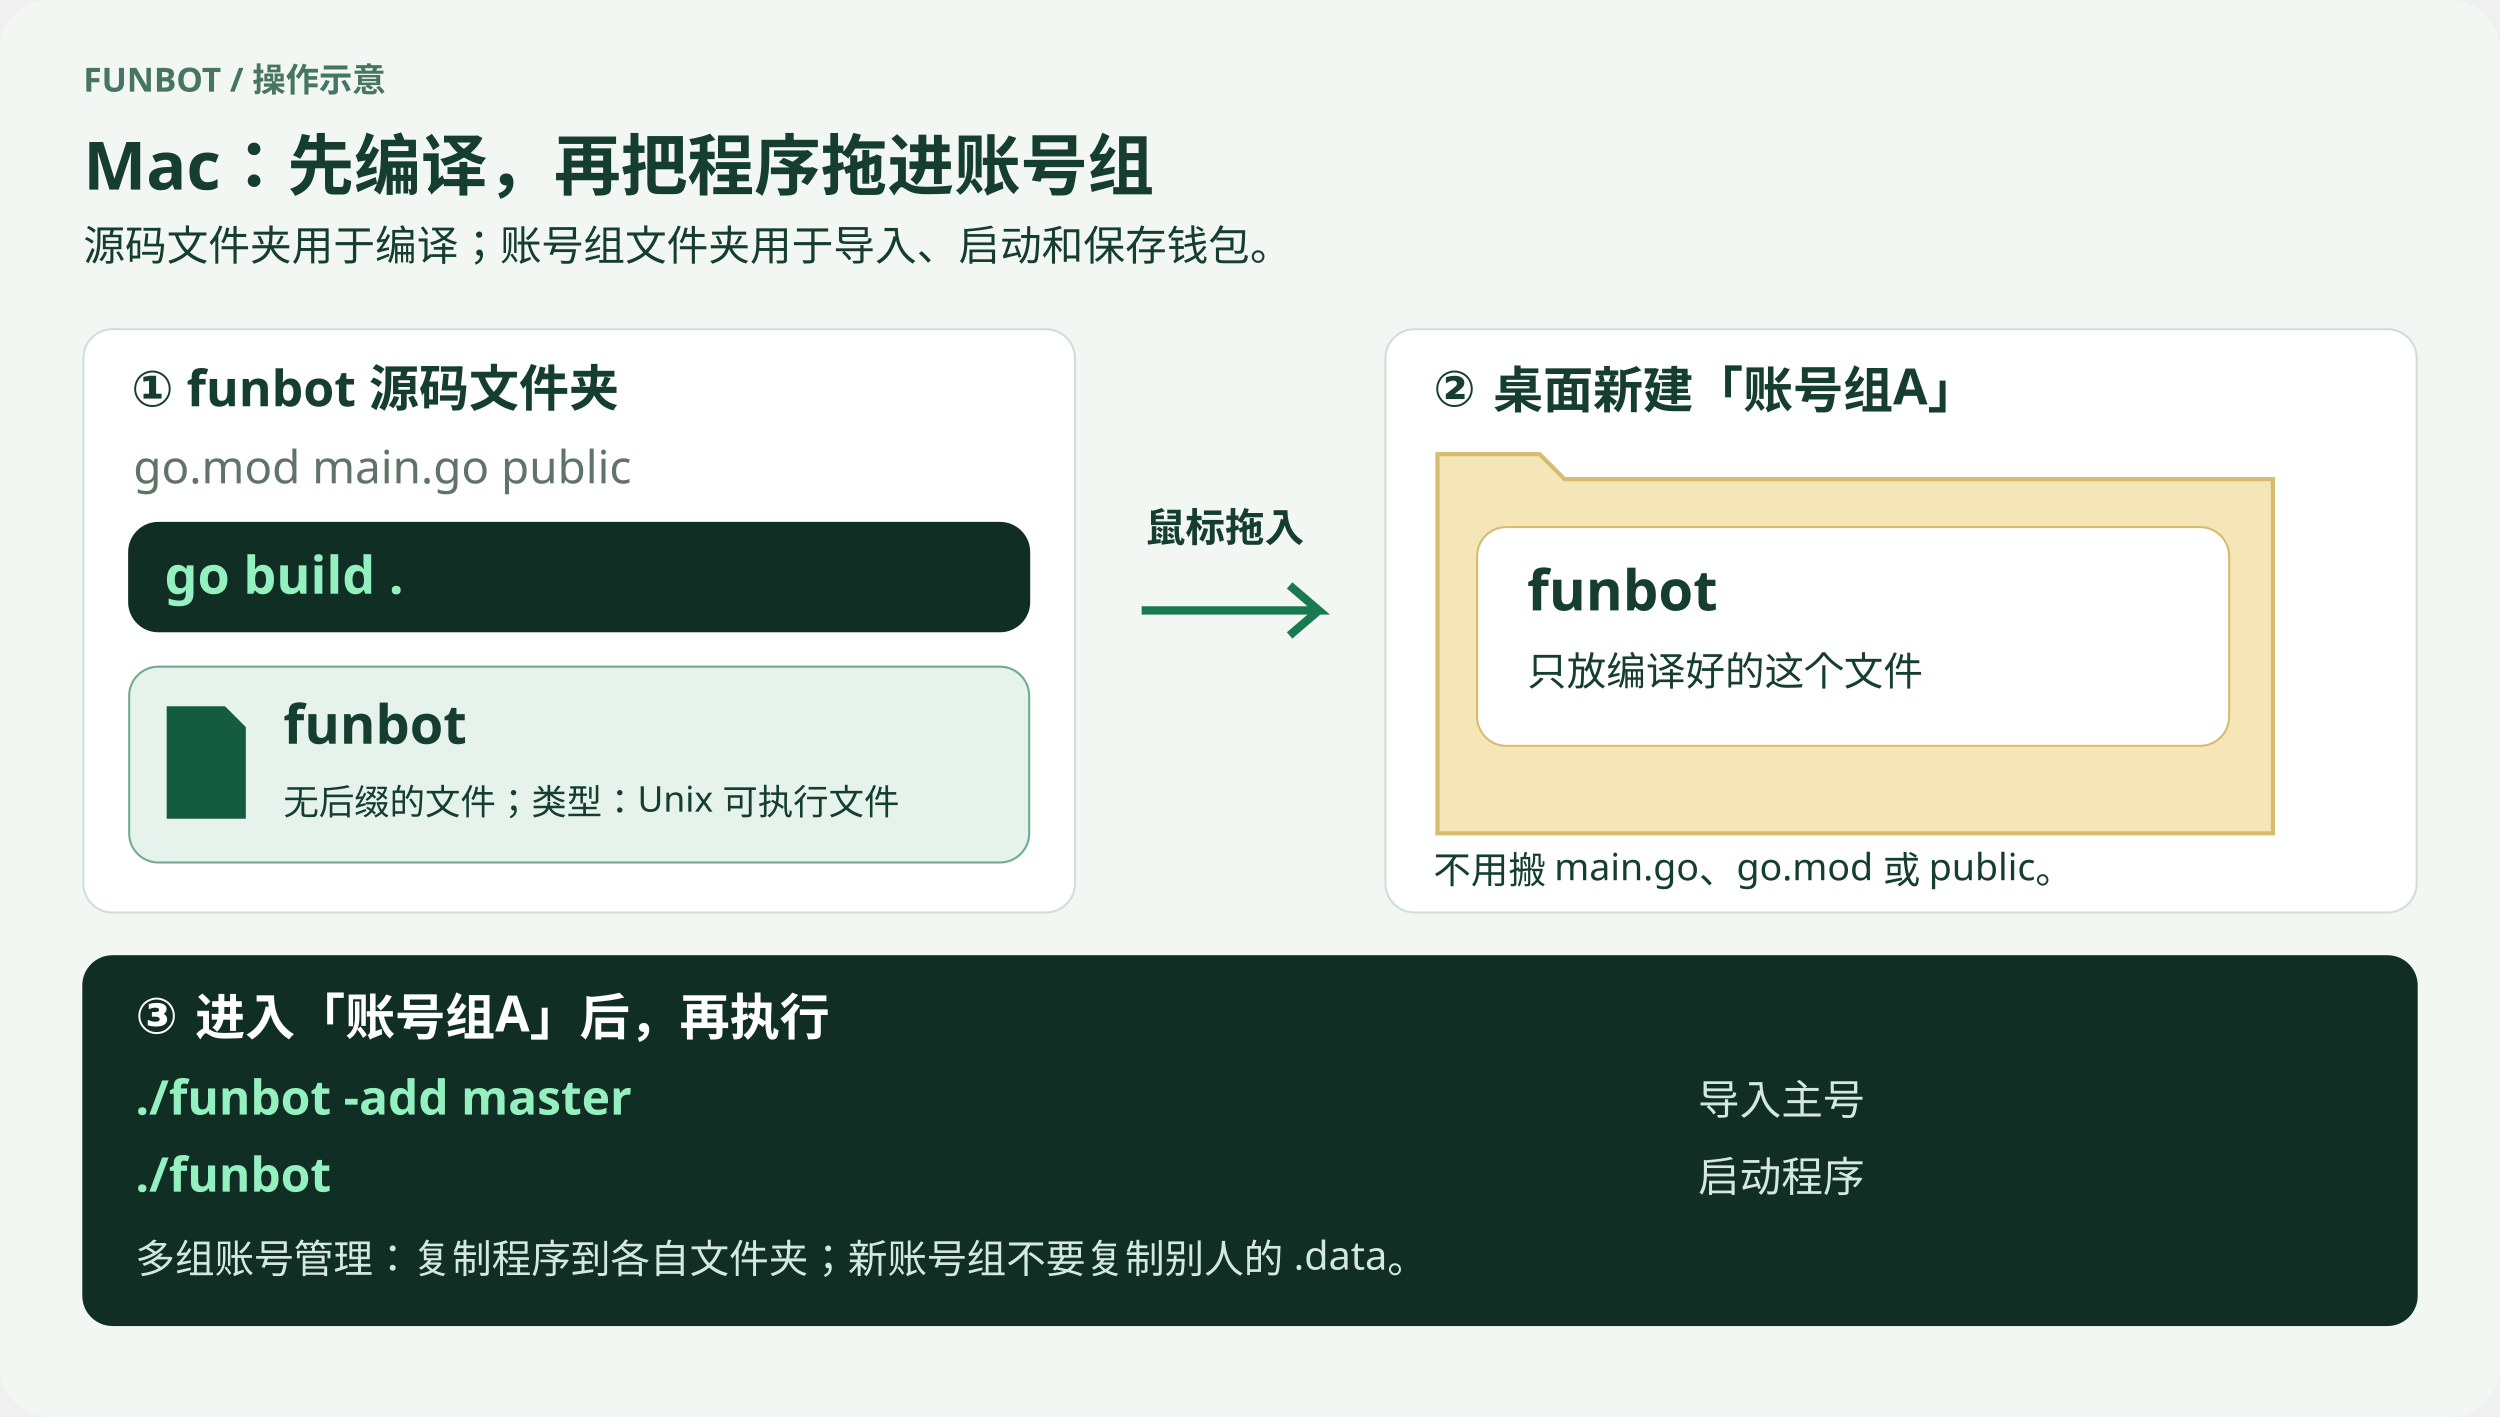
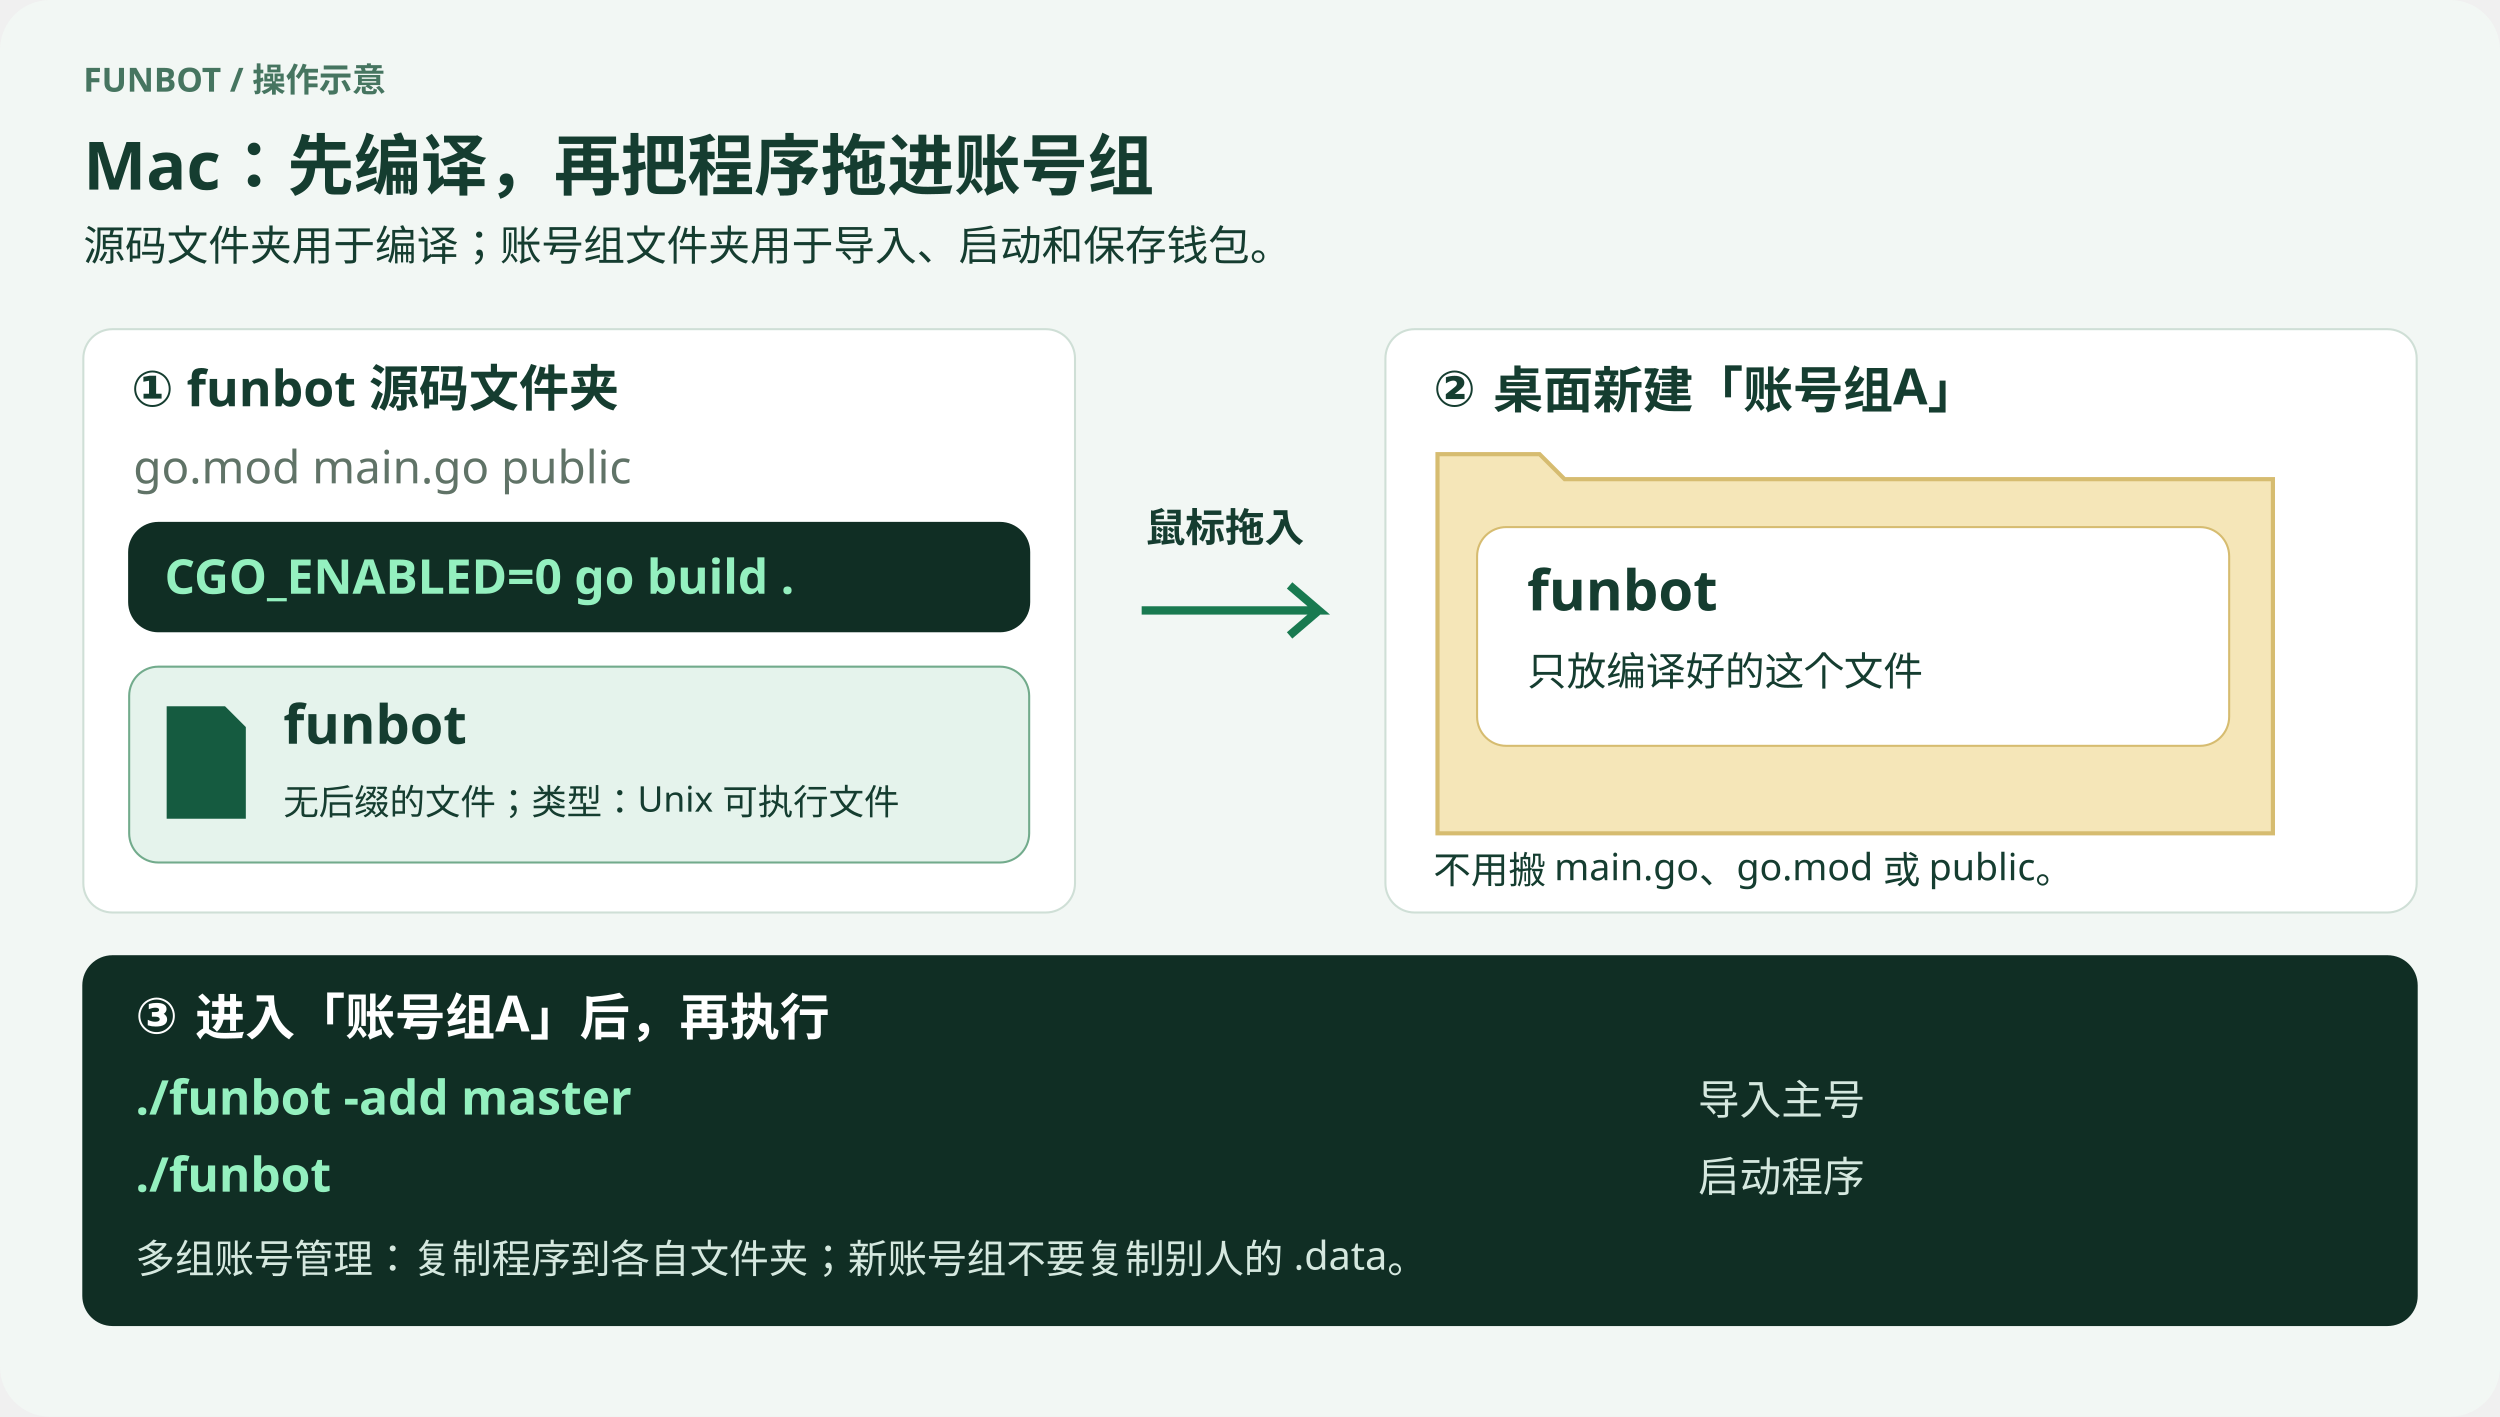
<svg xmlns="http://www.w3.org/2000/svg" width="1200" height="680" viewBox="0 0 1200 680" role="img" aria-labelledby="title desc">
  <rect width="1200" height="680" rx="24" fill="#f2f7f4" />
  <text x="40" y="44" fill="#467560" font-family="PingFang SC,Microsoft YaHei,sans-serif" font-size="16" font-weight="700">FUNBOT  /  操作示意</text>
  <text x="40" y="91" fill="#153d30" font-family="PingFang SC,Microsoft YaHei,sans-serif" font-size="32" font-weight="700">Mac：先编译，再把程序拖进账号组</text>
  <text x="40" y="125" fill="#153d30" font-family="PingFang SC,Microsoft YaHei,sans-serif" font-size="20" font-weight="500">源码文件夹用于编译；账号组文件夹用于导入、启动和保存钱包。</text>
  <rect x="40" y="158" width="476" height="280" rx="14" fill="#fff" stroke="#cfdfd6" />
  <text x="63" y="195" fill="#153d30" font-family="PingFang SC,Microsoft YaHei,sans-serif" font-size="24" font-weight="700">① funbot 源码文件夹</text>
  <text x="64" y="232" fill="#607367" font-family="PingFang SC,Microsoft YaHei,sans-serif" font-size="22" font-weight="500">go.mod    main.go    public</text>
  <rect x="62" y="251" width="432" height="52" rx="14" fill="#102e24" stroke="#102e24" />
-   <text x="79" y="285" fill="#94f0bf" font-family="PingFang SC,Microsoft YaHei,sans-serif" font-size="25" font-weight="600">go build .</text>
+   <text x="79" y="285" fill="#94f0bf" font-family="PingFang SC,Microsoft YaHei,sans-serif" font-size="23" font-weight="600">CGO_ENABLED=0 go build .</text>
  <rect x="62" y="320" width="432" height="94" rx="14" fill="#e5f3ec" stroke="#72ab8c" />
  <path d="M80 339 h28 l10 10 v44 h-38 z" fill="#155b40" />
  <text x="136" y="357" fill="#153d30" font-family="PingFang SC,Microsoft YaHei,sans-serif" font-size="26" font-weight="700">funbot</text>
  <text x="136" y="391" fill="#153d30" font-family="PingFang SC,Microsoft YaHei,sans-serif" font-size="17" font-weight="500">无后缀的文件；类型：Unix 可执行文件</text>
  <path d="M548 293 H633 l-14 -12 m14 12 l-14 12" fill="none" stroke="#197a50" stroke-width="4" />
  <text x="550" y="260" fill="#153d30" font-family="PingFang SC,Microsoft YaHei,sans-serif" font-size="19" font-weight="700">鼠标拖入</text>
  <rect x="665" y="158" width="495" height="280" rx="14" fill="#fff" stroke="#cfdfd6" />
  <text x="688" y="195" fill="#153d30" font-family="PingFang SC,Microsoft YaHei,sans-serif" font-size="24" font-weight="700">② 桌面新建「账号组A」</text>
  <path d="M690 218 h49 l12 12 h340 v170 h-401 z" fill="#f5e6b8" stroke="#d6bc70" stroke-width="2" />
  <rect x="709" y="253" width="361" height="105" rx="14" fill="#fff" stroke="#d6bc70" />
  <text x="733" y="293" fill="#153d30" font-family="PingFang SC,Microsoft YaHei,sans-serif" font-size="27" font-weight="700">funbot</text>
  <text x="733" y="329" fill="#153d30" font-family="PingFang SC,Microsoft YaHei,sans-serif" font-size="19" font-weight="500">只放编译好的这个文件</text>
  <text x="688" y="424" fill="#153d30" font-family="PingFang SC,Microsoft YaHei,sans-serif" font-size="18" font-weight="500">不用搬 main.go、go.mod 或 public。</text>
  <rect x="40" y="459" width="1120" height="177" rx="14" fill="#102e24" stroke="#102e24" />
  <text x="65" y="496" fill="#fff" font-family="PingFang SC,Microsoft YaHei,sans-serif" font-size="24" font-weight="700">③ 进入「账号组A」后，再执行</text>
  <text x="65" y="535" fill="#94f0bf" font-family="PingFang SC,Microsoft YaHei,sans-serif" font-size="23" font-weight="600">./funbot -add master</text>
  <text x="815" y="535" fill="#d5e8df" font-family="PingFang SC,Microsoft YaHei,sans-serif" font-size="20">导入主号</text>
  <text x="65" y="572" fill="#94f0bf" font-family="PingFang SC,Microsoft YaHei,sans-serif" font-size="23" font-weight="600">./funbot</text>
  <text x="815" y="572" fill="#d5e8df" font-family="PingFang SC,Microsoft YaHei,sans-serif" font-size="20">启动程序</text>
  <text x="65" y="611" fill="#d5e8df" font-family="PingFang SC,Microsoft YaHei,sans-serif" font-size="19" font-weight="500">多组账号管理：复制程序到各自文件夹；新账号组不要复制别人的 .data。</text>
</svg>
